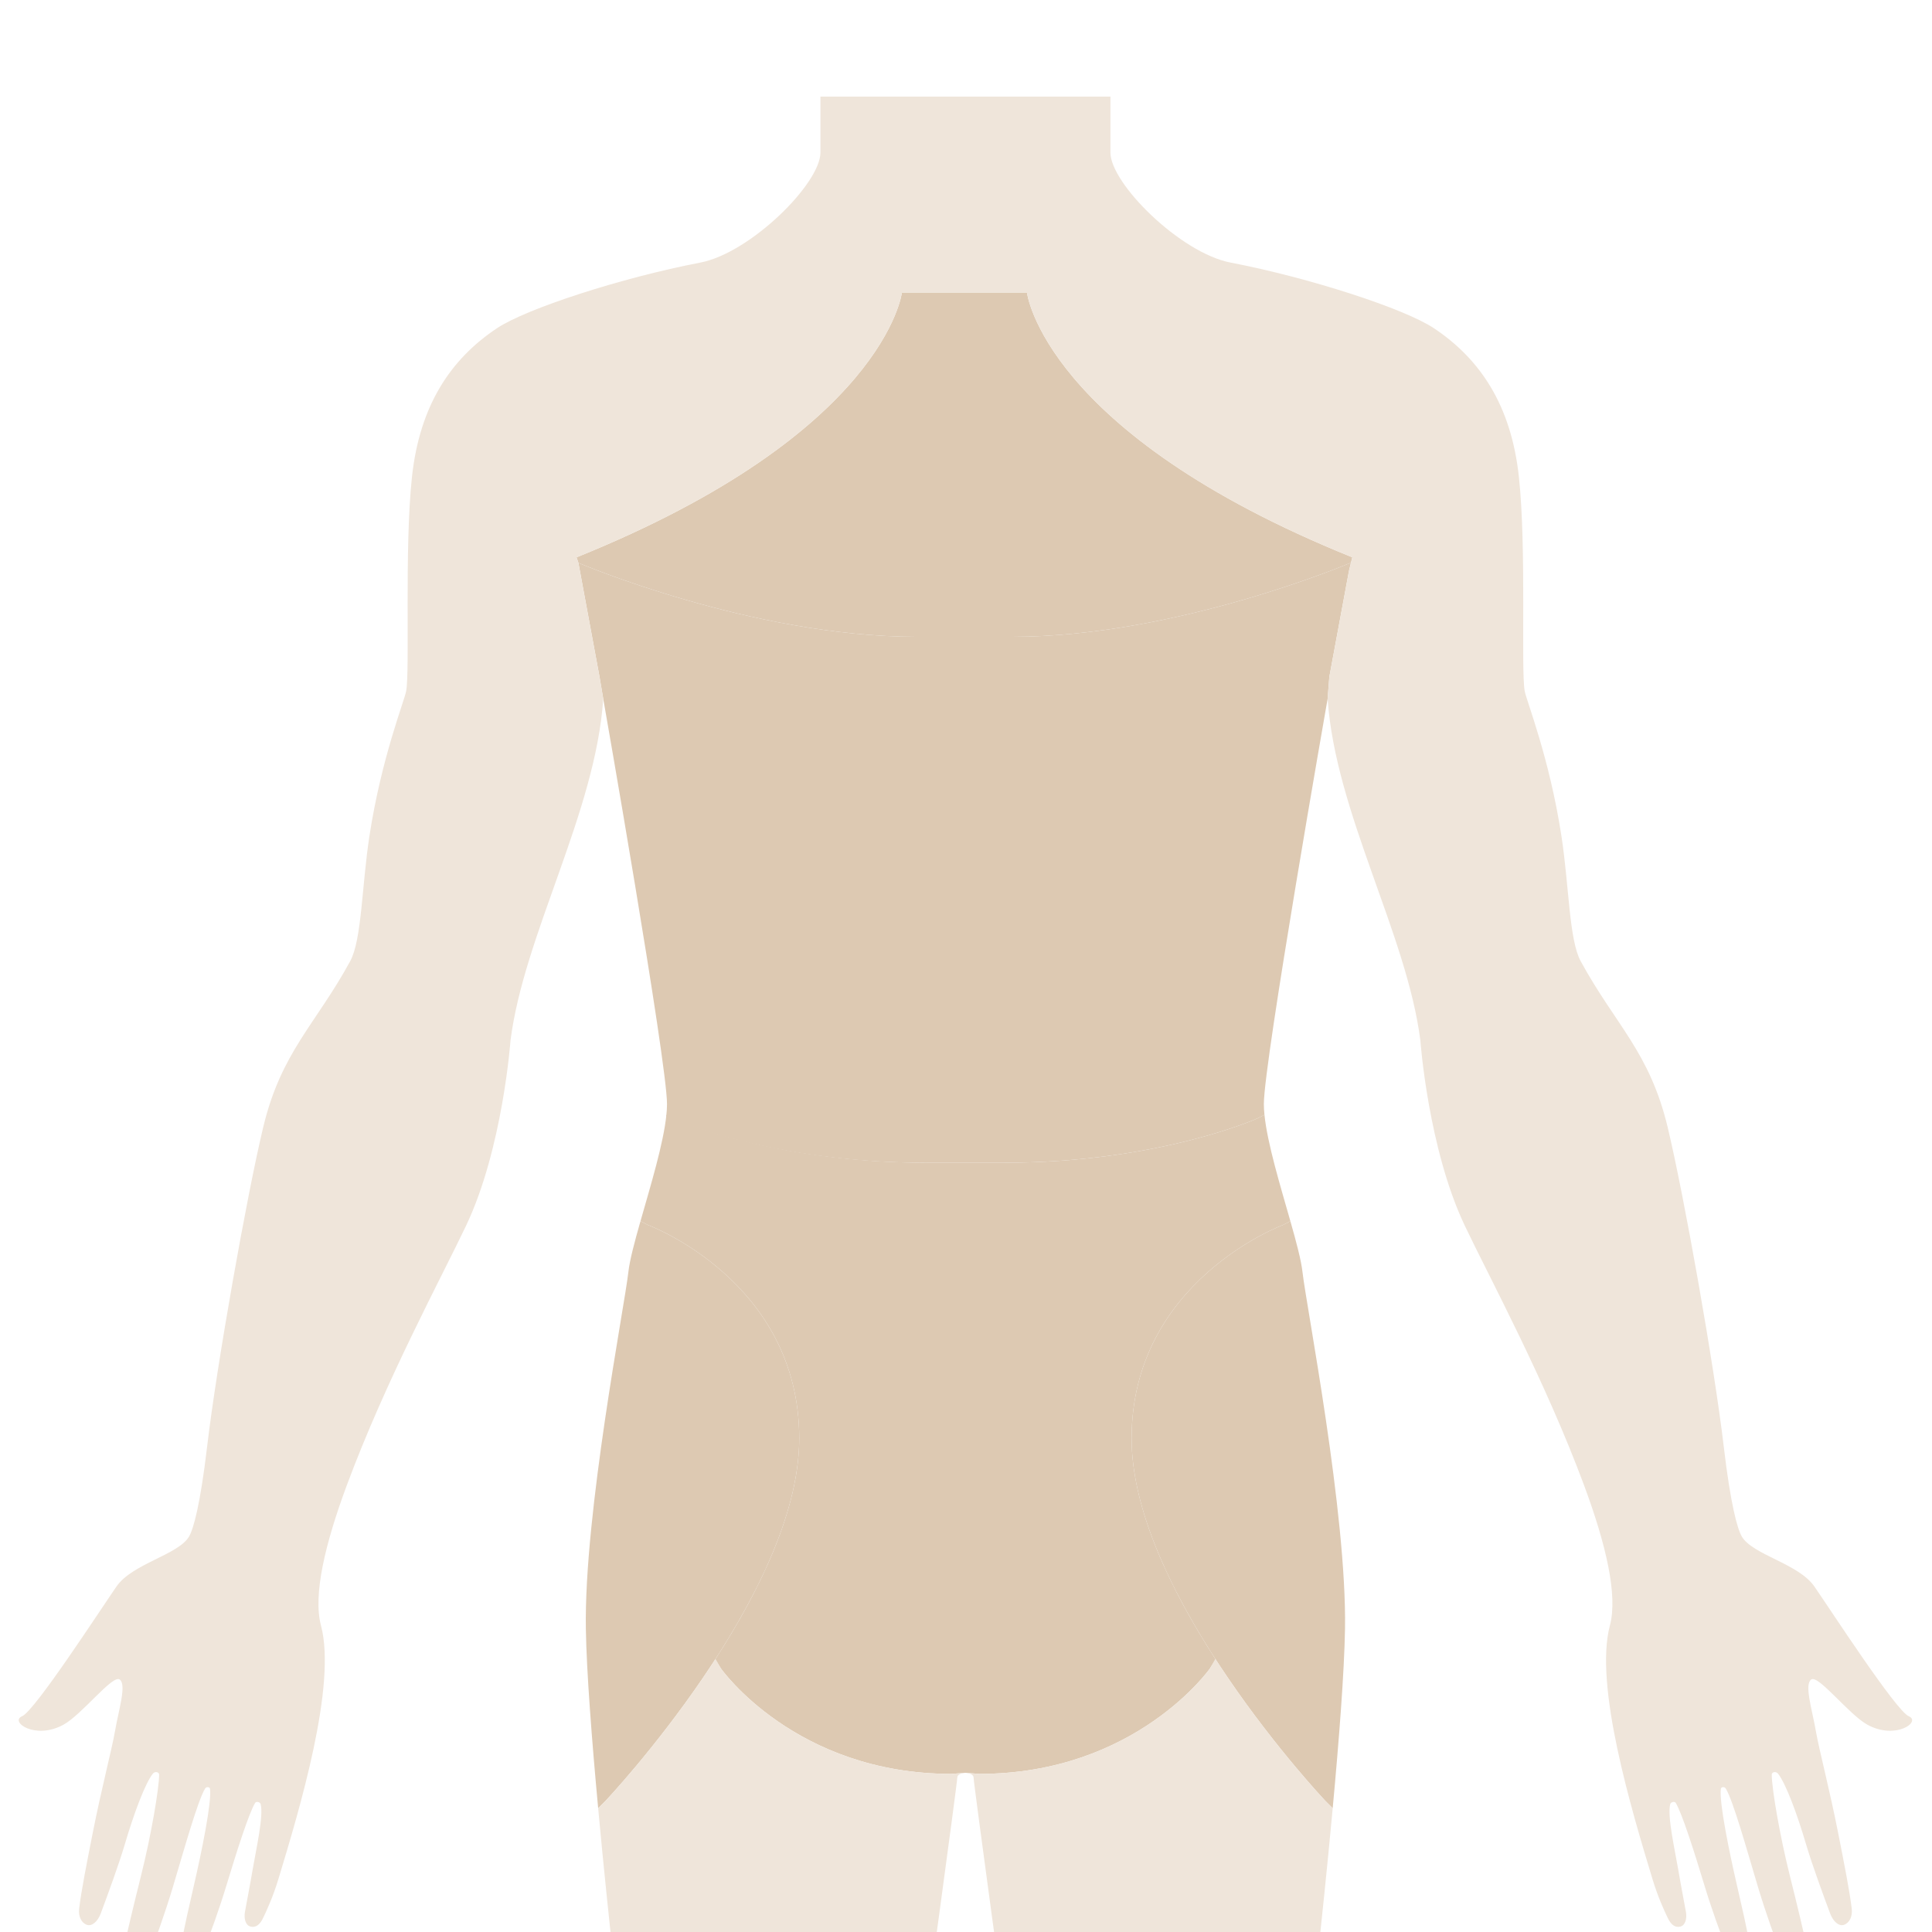
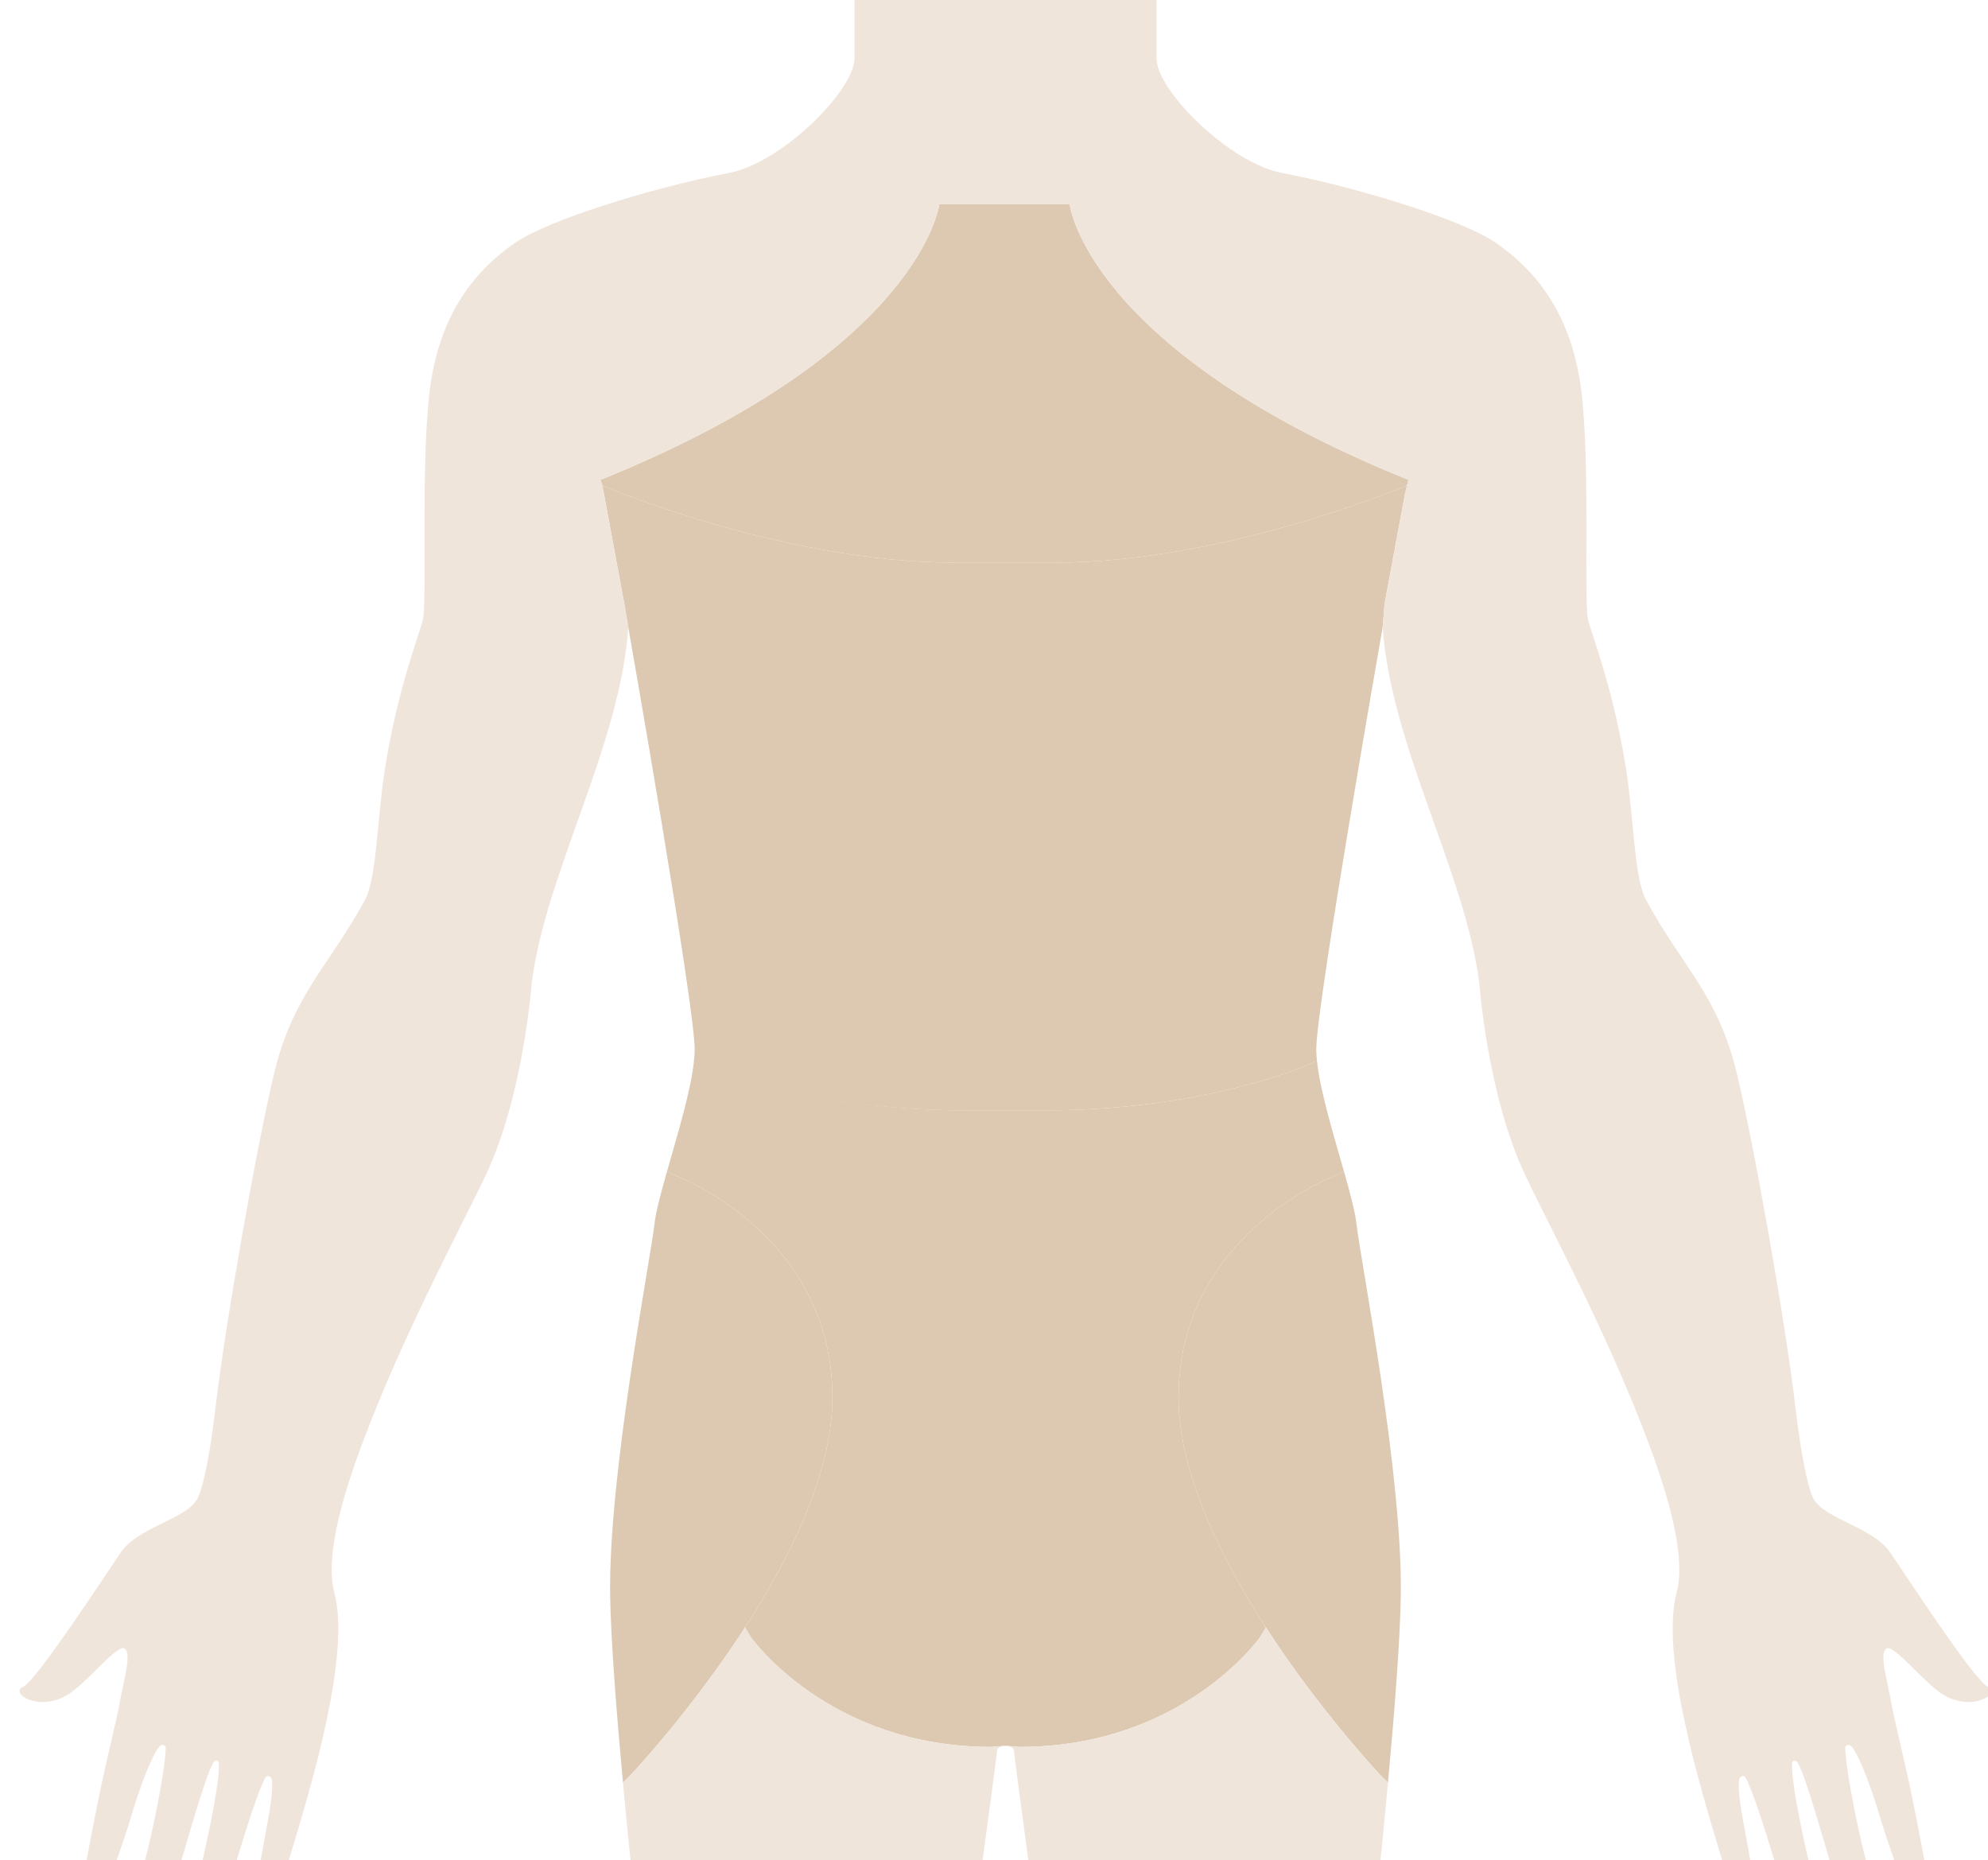
- <svg xmlns="http://www.w3.org/2000/svg" width="300px" height="300px" viewBox="0 0 500 450" version="1.1">
+ <svg xmlns="http://www.w3.org/2000/svg" id="torso" viewBox="0 0 494 462" version="1.1">
  <g id="torso">
    <g id="selections">
      <path id="upper_back" fill="#DDC9B2" d="M261.94,139.801c42.684,0,87.558-19.132,87.558-19.132l0.14-0.064l0.34-1.37             c-79.896-32.252-84.207-68.535-84.207-68.535h-13.133h-6.088h-13.134c0,0-4.31,36.283-84.206,68.535l0.479,1.435             c0,0,44.874,19.132,87.558,19.132H261.94z" />
      <path id="mid_back" fill="#DDC9B2" d="M343.585,155.846l0.44-5.658l5.103-27.524l0.51-2.059l-0.14,0.064             c0,0-44.874,19.132-87.558,19.132h-24.693c-42.684,0-87.558-19.132-87.558-19.132l5.473,29.519l0.959,5.658             c0,0,16.501,93.906,16.501,104.896c0,0.948-0.071,1.994-0.194,3.11l1.34,0.584c0,0,25.446,11.479,65.668,11.479h20.316             c40.222,0,65.668-11.479,65.668-11.479l1.822-0.926c-0.1-0.986-0.159-1.919-0.159-2.769             C327.083,249.752,343.585,155.846,343.585,155.846z" />
      <path id="hip_right" fill="#DDC9B2" d="M337.084,304.197c-0.341-3.062-1.609-7.807-3.134-13.163l-1.963,1.006             c0,0-39.127,14.487-39.127,55.211s50.071,93.748,50.071,93.748l1.971,1.975c1.636-17.667,2.997-35.227,3.183-46.367             C348.584,366.636,338.084,313.188,337.084,304.197z" />
      <path id="bottom" fill="#DDC9B2" d="M331.987,292.04l1.963-1.006c-2.604-9.152-5.957-20.098-6.708-27.524l-1.822,0.926             c0,0-25.446,11.479-65.668,11.479h-9.899h-9.899c-40.222,0-65.668-11.479-65.668-11.479l-1.822-0.926             c-0.751,7.427-4.104,18.372-6.708,27.524l1.963,1.006c0,0,39.127,14.487,39.127,55.211c0,18.572-10.414,39.701-21.744,57.193             l1.496,2.389c0,0,19.185,27.248,59.649,27.248l3.606-0.279l3.606,0.279c40.465,0,59.649-27.248,59.649-27.248l1.496-2.389             c-11.33-17.492-21.744-38.621-21.744-57.193C292.86,306.527,331.987,292.04,331.987,292.04z" />
      <path id="hip_left" fill="#DDC9B2" d="M162.621,304.197c0.341-3.062,1.609-7.807,3.134-13.163l1.963,1.006             c0,0,39.127,14.487,39.127,55.211s-50.071,93.748-50.071,93.748l-1.971,1.975c-1.636-17.667-2.997-35.227-3.183-46.367             C151.121,366.636,161.621,313.188,162.621,304.197z" />
    </g>
    <g id="Features">
      <path id="right_leg" fill="#EFE5DA" d="M342.932,440.999c0,0-14.868-15.745-28.4-36.665l-1.423,2.499             c0,0-19.185,27.248-59.649,27.248l-3.606-0.279c1.051,0.042,2.102,0.482,2.102,1.195c0,1.424,9.123,68.003,9.123,68.003h77.508             c0,0,3.54-29.837,6.317-60.026L342.932,440.999z" />
      <path id="left_leg" fill="#EFE5DA" d="M156.773,440.999c0,0,14.868-15.745,28.4-36.665l1.423,2.499             c0,0,19.185,27.248,59.649,27.248l3.606-0.279c-1.051,0.042-2.102,0.482-2.102,1.195c0,1.424-9.123,68.003-9.123,68.003H161.12             c0,0-3.54-29.837-6.317-60.026L156.773,440.999z" />
      <path id="arms" fill="#EFE5DA" d="M349.978,119.234c-79.896-32.252-84.207-68.535-84.207-68.535h-13.133h-6.088h-13.134             c0,0-4.31,36.283-84.206,68.535l0.479,1.435l5.473,29.519l0.959,5.658c-2,29.469-20.5,60.939-24.001,88.411             c0,0-2,27.973-11.501,47.952c-6.442,13.546-20.769,39.979-30.881,67.224c-5.611,15.121-8.769,28.375-6.669,36.251             c4.128,15.473-5.616,47.792-11.014,65.598c-1.369,4.5-2.907,7.914-4.021,10.205c-0.734,1.51-1.793,2.487-3.221,2.103             c-1.312-0.351-1.711-2.124-1.419-3.796c0.508-2.877,1.329-7.015,2.012-11.068c0.847-4.973,2.867-13.84,2.042-16.838             c-0.142-0.52-1.128-0.785-1.432-0.282c-1.594,2.647-4.717,12.405-7.331,21.057c-1.965,6.514-4.231,12.729-5.814,16.659             c-0.972,2.424-2.424,3.838-3.95,3.328c-1.652-0.561-2.326-2.513-1.827-5.392c0.63-3.605,1.783-8.684,3.066-14.223             c2.066-8.938,4.67-21.717,4.19-25.098c-0.066-0.481-0.927-0.624-1.264-0.073c-1.914,3.149-5.336,15.436-8.311,25.384             c-2.104,7.025-4.556,13.755-6.314,18.338c-1.232,3.196-3.247,4.756-4.775,4.168c-1.481-0.561-2.444-2.805-1.829-5.716             c1.026-4.859,2.758-12.09,4.65-19.642c2.624-10.481,4.653-22.431,4.677-26.118c0.007-0.684-1.087-0.959-1.643-0.241             c-1.99,2.564-4.837,10.111-7.26,18.33c-1.551,5.241-4.462,13.151-6.203,17.827c-0.767,2.07-2.285,3.448-3.649,2.93             c-1.294-0.487-2.196-2.042-1.946-4.165c0.539-4.599,2.07-12.256,3.504-19.547c2.231-11.337,4.971-21.722,5.764-26.339             c0.984-5.708,3.06-12.056,1.229-13.414c-1.831-1.356-9.769,9.104-14.604,11.72c-7.312,3.97-13.955-0.812-10.654-2.218             c3.302-1.406,20.306-27.637,24.437-33.592c4.135-5.955,16.029-8.167,18.791-12.958c1.137-1.978,2.893-8.292,4.652-23.232             c2.5-21.23,10.262-64.91,14.512-82.643c4.671-19.492,13.5-26.474,22.501-42.957c3.032-5.553,3.001-19.48,5.001-32.469             c3.127-20.304,9.033-34.895,9.501-37.462c1.001-5.496-0.5-36.964,1.501-55.445c2-18.481,10-30.469,22.002-38.462             c7.649-5.094,32.257-13.074,52.604-16.982c13.002-2.498,31.104-20.48,31.104-28.473c0-11.488,0-14.485,0-14.485h75.051             c0,0,0,2.997,0,14.485c0,7.992,18.102,25.975,31.104,28.473c20.347,3.908,44.954,11.889,52.604,16.982             c12.002,7.993,20.002,19.981,22.002,38.462c2.001,18.481,0.5,49.949,1.501,55.445c0.468,2.567,6.374,17.158,9.501,37.462             c2,12.988,1.969,26.916,5.001,32.469c9.001,16.483,17.831,23.465,22.502,42.957c4.249,17.732,12.012,61.412,14.512,82.643             c1.759,14.94,3.516,21.255,4.651,23.232c2.762,4.791,14.657,7.003,18.792,12.958c4.13,5.955,21.134,32.187,24.436,33.592             c3.302,1.406-3.343,6.188-10.653,2.218c-4.835-2.616-12.773-13.076-14.604-11.72c-1.83,1.358,0.244,7.706,1.229,13.414             c0.793,4.617,3.533,15.002,5.764,26.339c1.435,7.291,2.965,14.948,3.504,19.547c0.25,2.123-0.652,3.678-1.947,4.166             c-1.363,0.519-2.882-0.86-3.647-2.931c-1.741-4.676-4.653-12.586-6.203-17.827c-2.424-8.219-5.271-15.766-7.26-18.33             c-0.556-0.717-1.649-0.442-1.643,0.242c0.022,3.687,2.052,15.636,4.676,26.118c1.894,7.551,3.625,14.782,4.651,19.641             c0.615,2.911-0.348,5.155-1.829,5.716c-1.529,0.588-3.544-0.972-4.776-4.168c-1.76-4.583-4.211-11.312-6.314-18.338             c-2.975-9.948-6.396-22.234-8.31-25.384c-0.337-0.551-1.198-0.408-1.265,0.073c-0.479,3.381,2.125,16.159,4.191,25.098             c1.282,5.539,2.437,10.617,3.066,14.224c0.499,2.878-0.176,4.83-1.827,5.391c-1.527,0.51-2.979-0.904-3.95-3.328             c-1.583-3.931-3.85-10.146-5.814-16.659c-2.615-8.651-5.737-18.409-7.332-21.057c-0.303-0.503-1.289-0.237-1.432,0.282             c-0.824,2.998,1.196,11.865,2.042,16.838c0.683,4.054,1.504,8.191,2.013,11.068c0.291,1.672-0.107,3.445-1.42,3.796             c-1.428,0.385-2.486-0.593-3.22-2.102c-1.114-2.292-2.652-5.706-4.021-10.206c-5.397-17.806-15.143-50.125-11.015-65.598             c2.1-7.876-1.057-21.13-6.669-36.251c-10.111-27.245-24.438-53.678-30.88-67.224c-9.502-19.979-11.502-47.952-11.502-47.952             c-3.501-27.472-22.002-58.942-24-88.411l0.44-5.658l5.103-27.524L349.978,119.234z" />
    </g>
  </g>
</svg>
